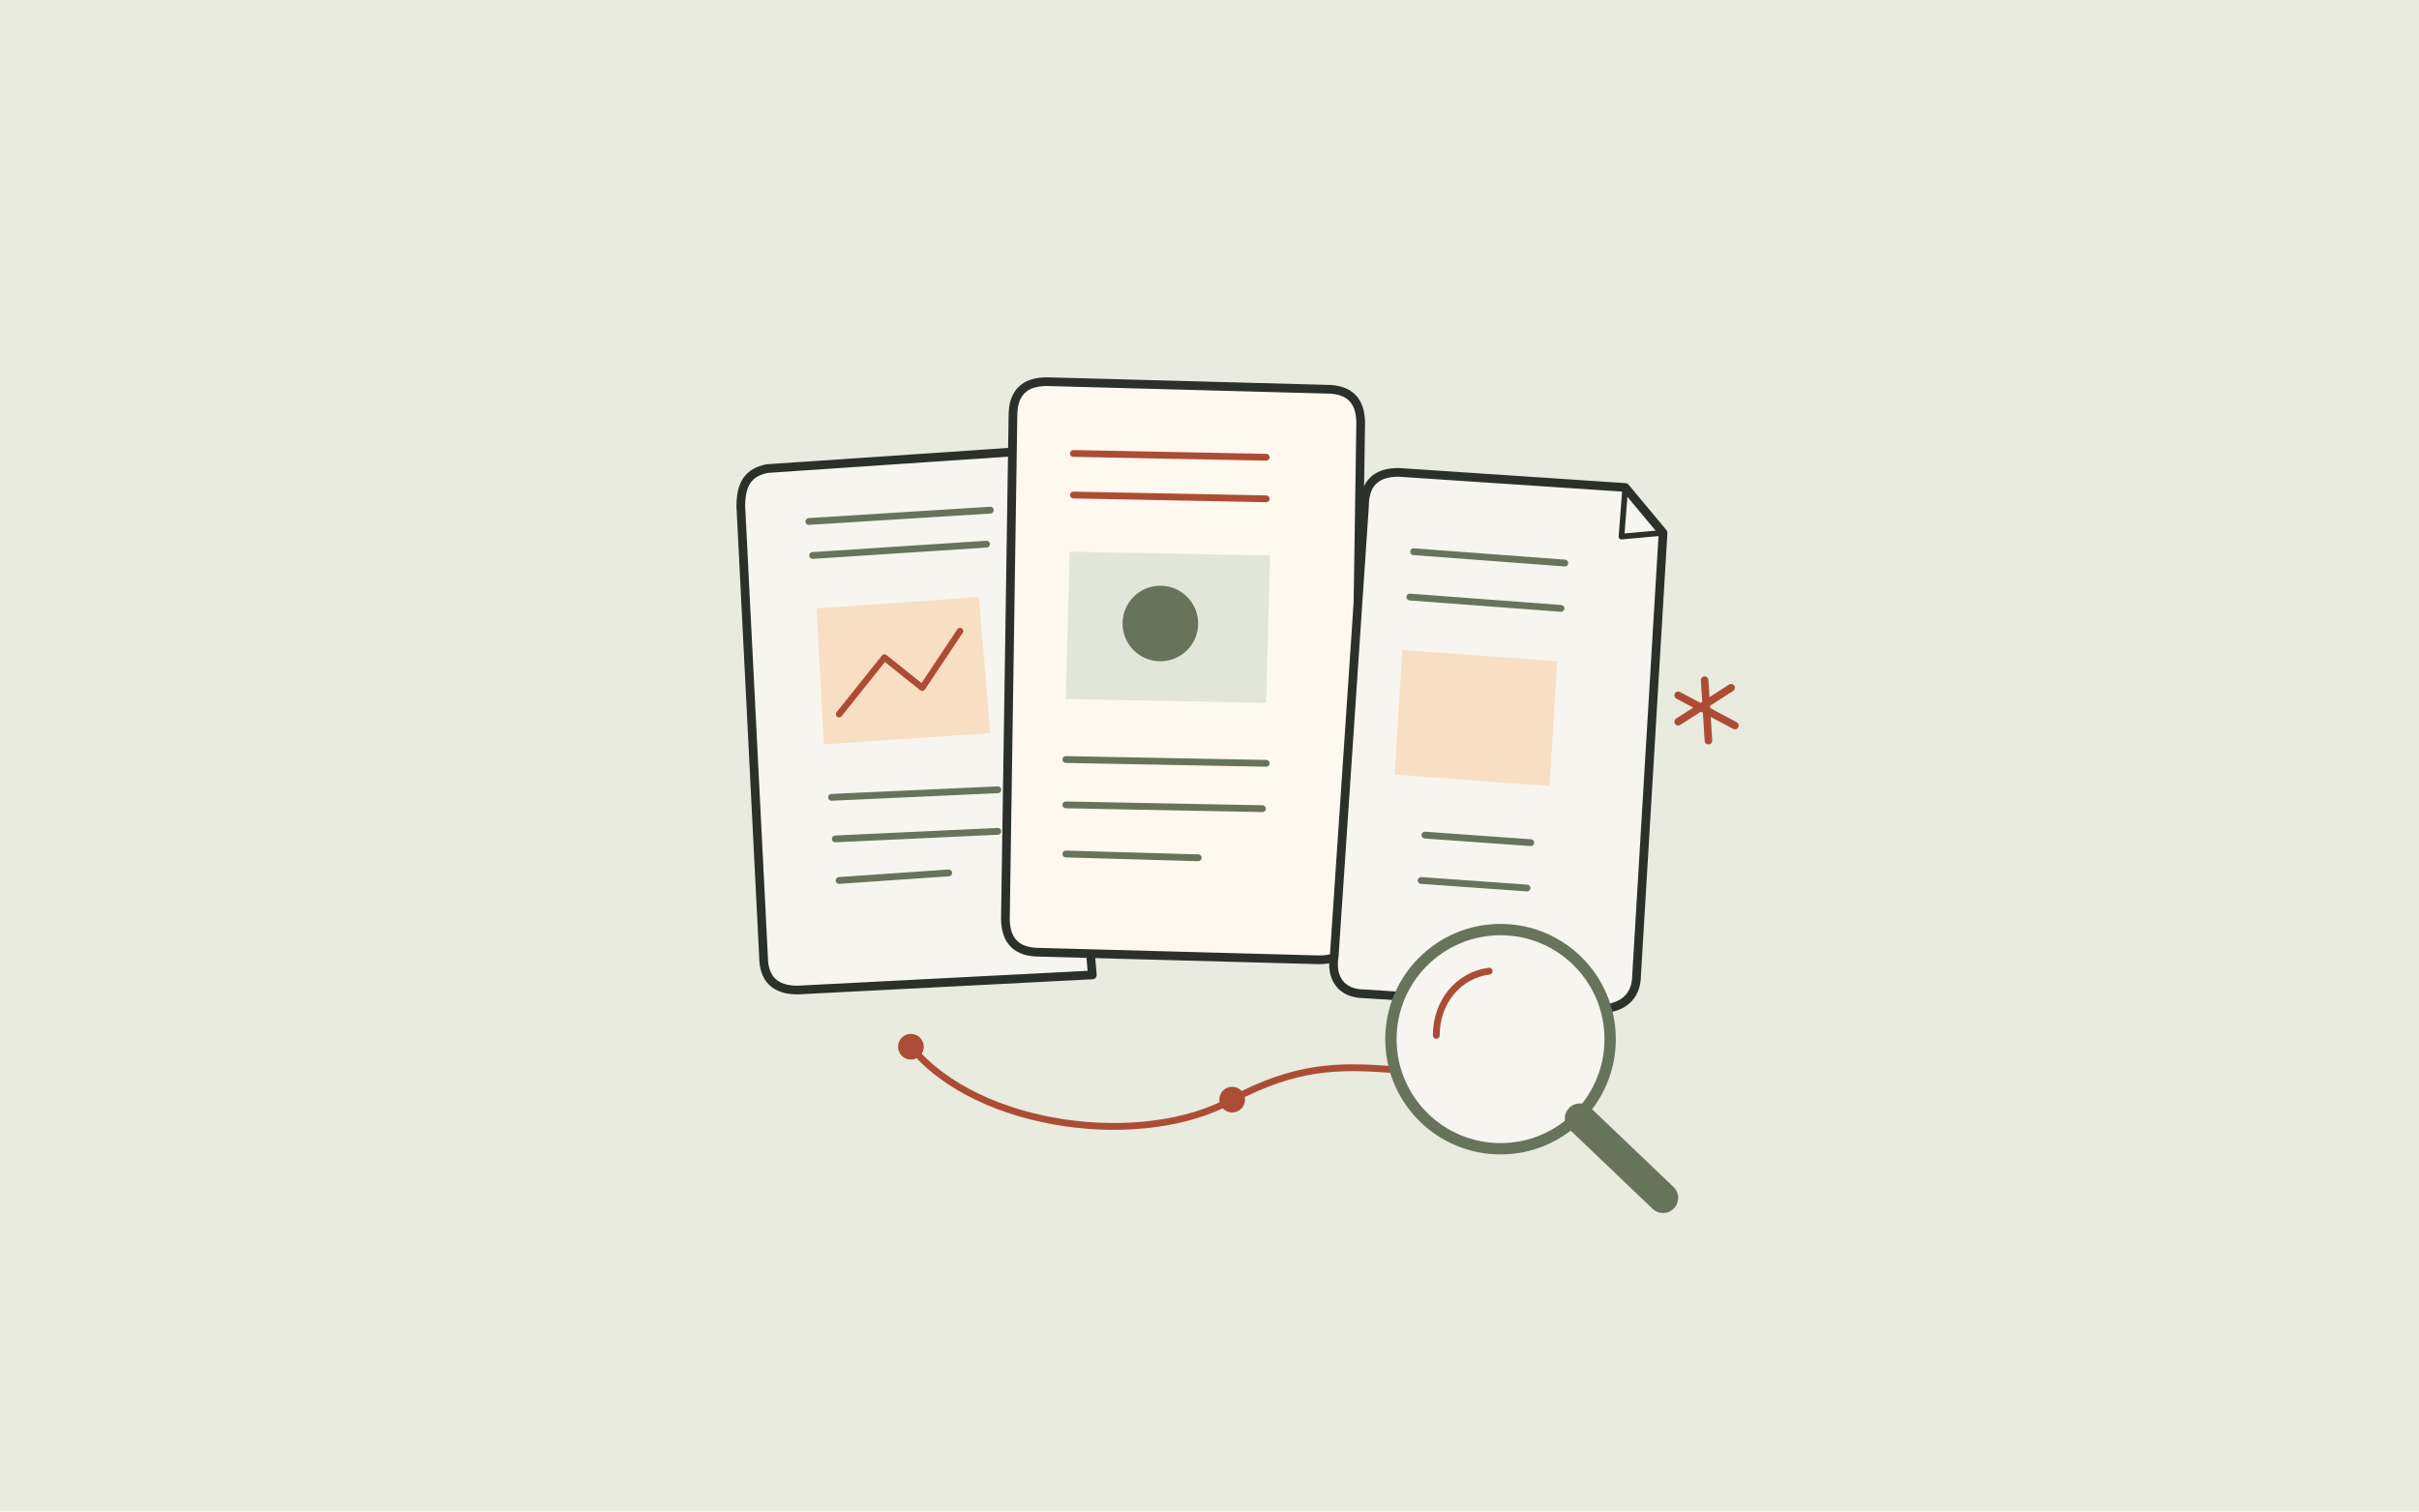
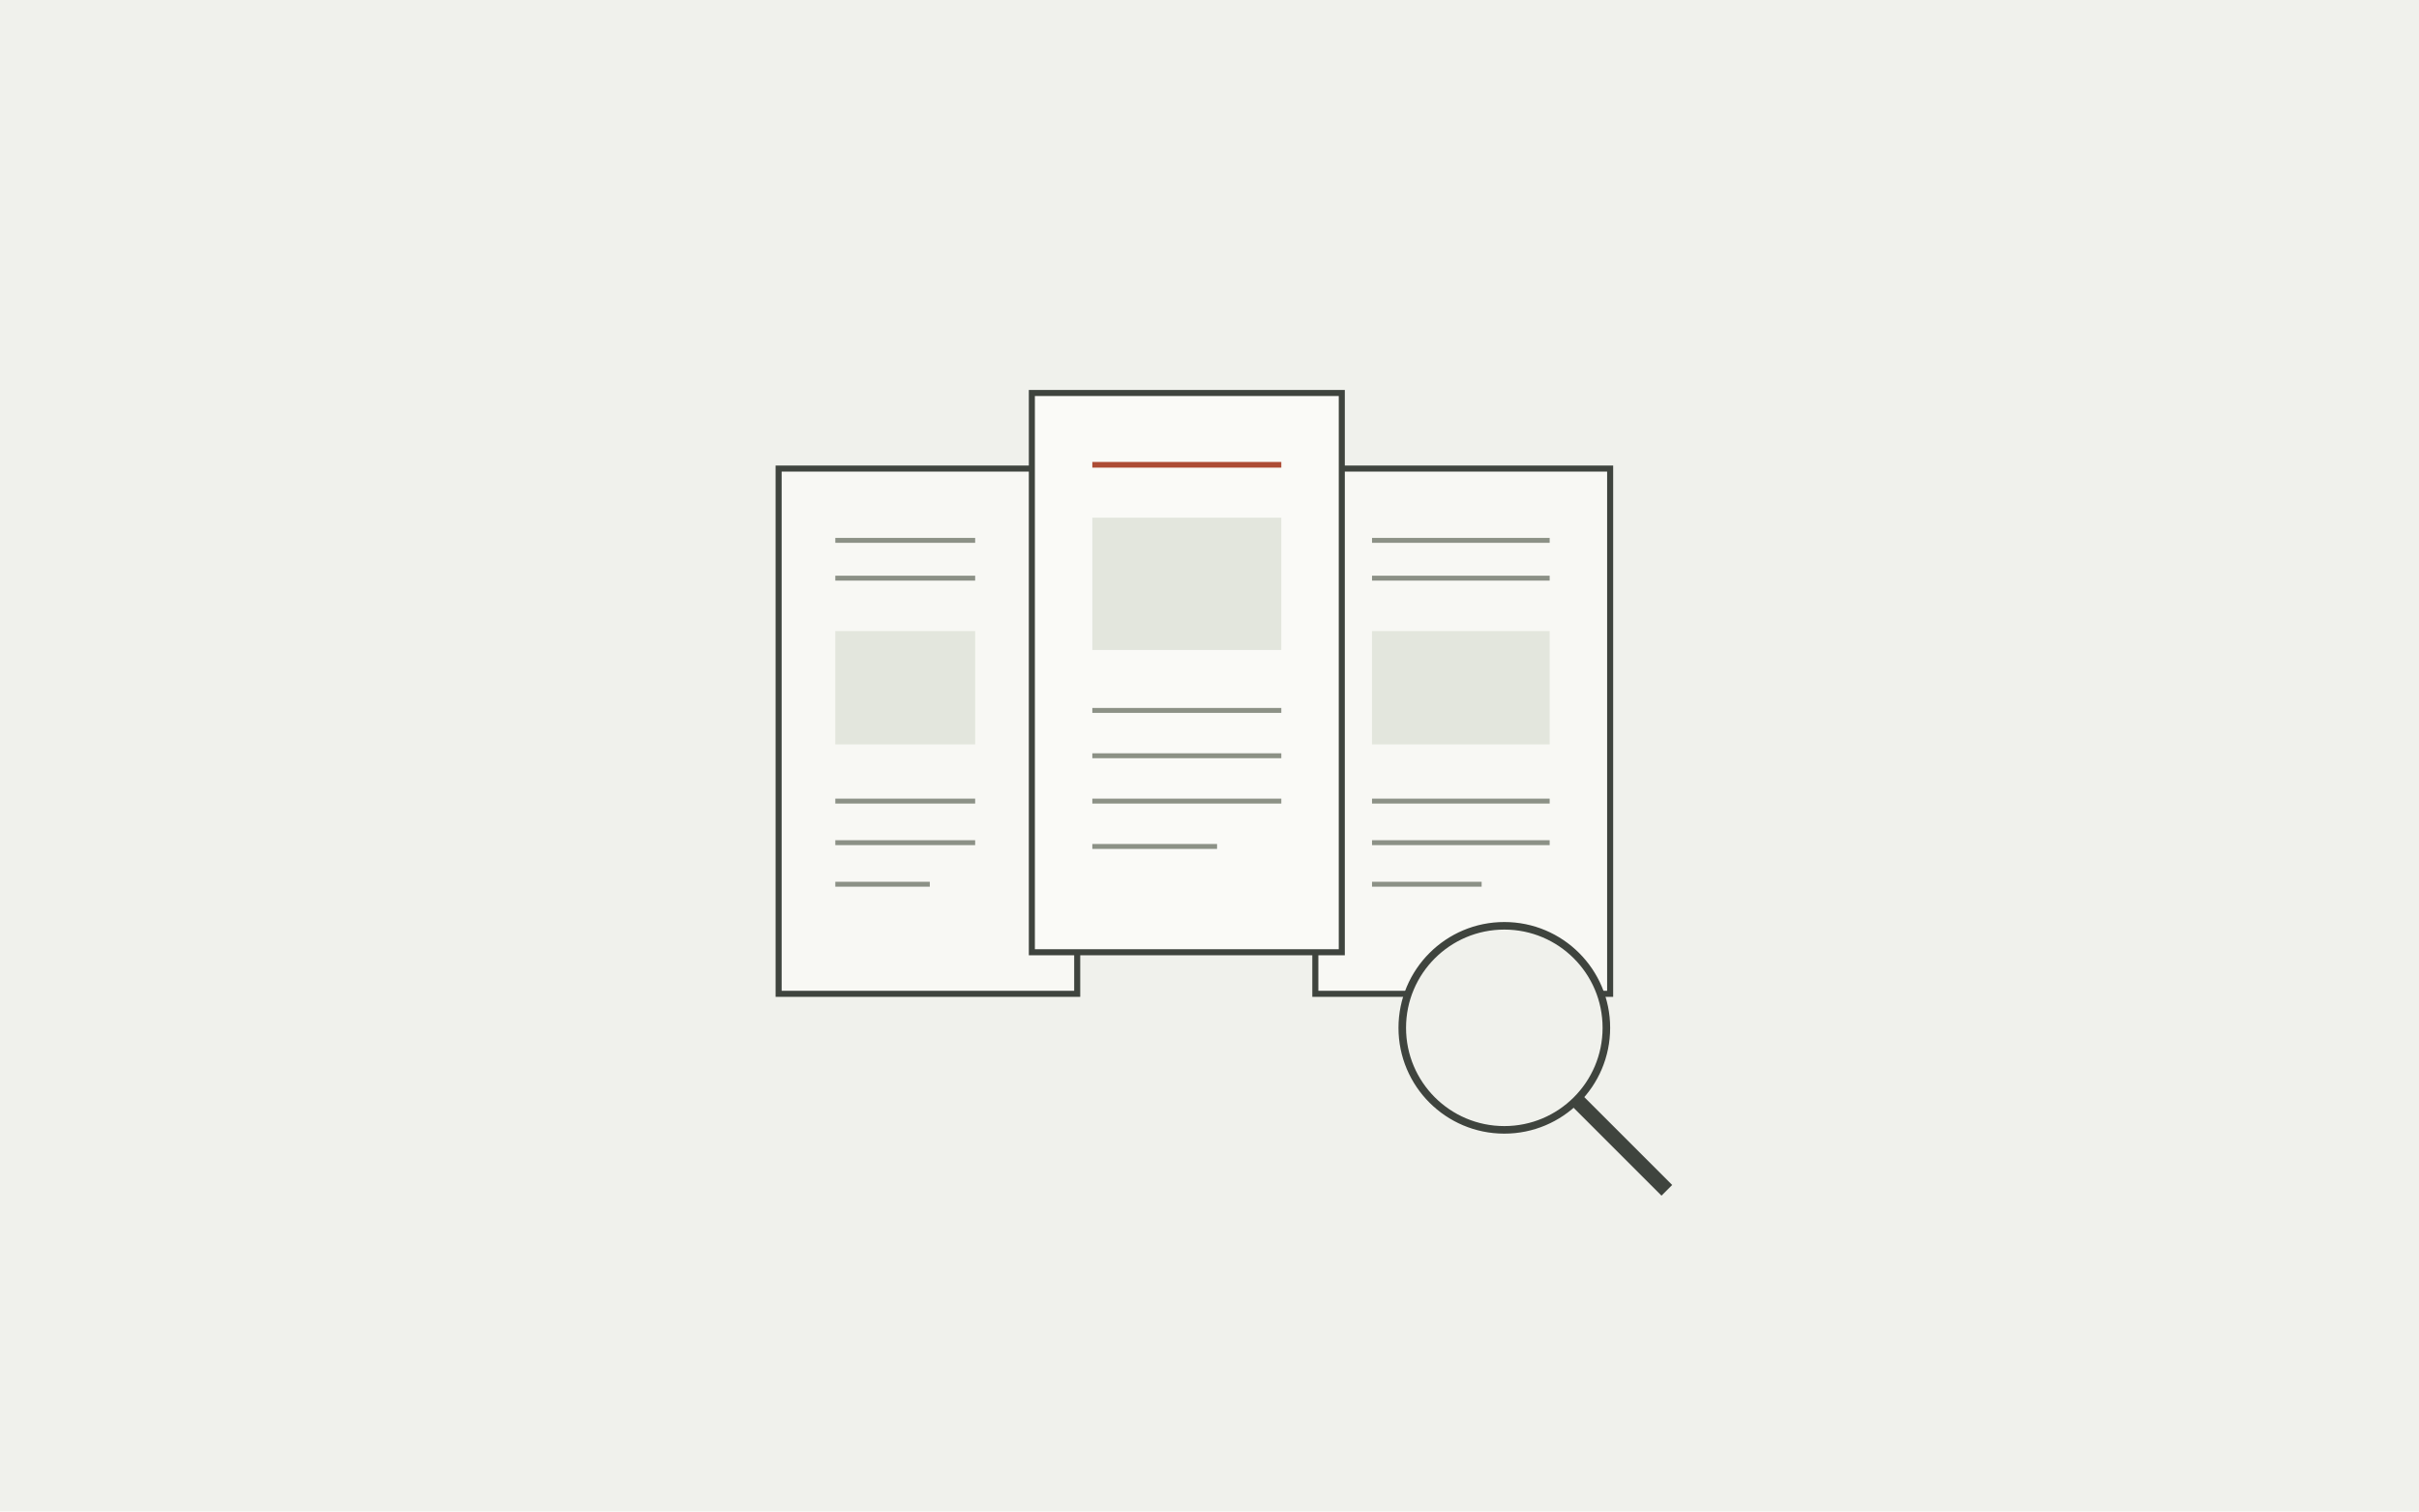
<svg xmlns="http://www.w3.org/2000/svg" viewBox="0 0 640 400" fill="none">
-   <path fill="#E8EBDD" d="M0 0h640v400H0z" />
-   <g stroke="#2B302A" stroke-width="2.3" stroke-linecap="round" stroke-linejoin="round">
-     <path d="m203 124 74-5 12 139-78 4c-6 0-9-3-9-9l-6-119c0-6 2-9 7-10Z" fill="#F7F5EF" />
-     <path d="m214 138 48-3m-47 12 46-3" stroke="#68735C" stroke-width="1.8" />
-     <path d="m216 161 43-3 3 36-44 3Z" fill="#F8DFC3" stroke="none" />
-     <path d="m222 189 12-15 10 8 10-15" stroke="#AD4C35" stroke-width="1.7" />
-     <path d="m220 211 44-2m-43 13 43-2m-42 13 29-2" stroke="#68735C" stroke-width="1.8" />
-     <path d="m277 101 74 2c6 0 9 3 9 9l-2 133c0 6-3 9-9 9l-74-2c-6 0-9-3-9-9l2-133c0-6 3-9 9-9Z" fill="#FFF8EE" />
-     <path d="m284 120 51 1m-51 10 51 1" stroke="#AD4C35" stroke-width="1.8" />
-     <path d="m283 146 53 1-1 39-53-1Z" fill="#E2E6D9" stroke="none" />
-     <circle cx="307" cy="165" r="10" fill="#68735C" stroke="none" />
-     <path d="m282 201 53 1m-53 11 52 1m-52 12 35 1" stroke="#68735C" stroke-width="1.8" />
-     <path d="m370 125 60 4 10 12-7 117c0 6-4 9-10 9l-62-4c-6 0-9-4-8-10l8-119c0-6 3-9 9-9Z" fill="#F7F5EF" />
-     <path d="m430 129-1 13 11-1" stroke-width="1.5" />
-     <path d="m374 146 40 3m-41 9 40 3" stroke="#68735C" stroke-width="1.8" />
-     <path d="m371 172 41 3-2 33-41-3Z" fill="#F8DFC3" stroke="none" />
-     <path d="m377 221 28 2m-29 10 28 2" stroke="#68735C" stroke-width="1.8" />
-     <path d="M241 277c18 22 62 27 85 14 17-9 28-9 42-8" stroke="#AD4C35" stroke-width="1.8" />
-     <circle cx="241" cy="277" r="3.4" fill="#AD4C35" stroke="none" />
-     <circle cx="326" cy="291" r="3.4" fill="#AD4C35" stroke="none" />
-     <circle cx="397" cy="275" r="29" fill="#F7F5EF" stroke="#68735C" stroke-width="3" />
-     <path d="m418 296 22 21" stroke="#68735C" stroke-width="8" />
-     <path d="M380 274c0-9 6-16 14-17" stroke="#AD4C35" stroke-width="1.8" />
-     <path d="m451 180 1 16m-8-12 15 8m-15-1 14-9" stroke="#AD4C35" stroke-width="2" />
+   <path fill="#F0F1EC" d="M0 0h640v400H0z" />
+   <g stroke="#3F443E" stroke-width="1.6" stroke-linejoin="miter">
+     <path d="M206 124h79v139h-79Z" fill="#F8F8F4" />
+     <path d="M348 124h78v139h-78Z" fill="#F8F8F4" />
+     <path d="M273 104h82v148h-82Z" fill="#FAFAF7" />
+     <path d="M221 143h37m-37 10h37m105-10h47m-47 10h47" stroke="#8C9186" stroke-width="1.3" />
+     <path d="M221 167h37v30h-37Zm142 0h47v30h-47Z" fill="#E3E6DD" stroke="none" />
+     <path d="M221 212h37m-37 11h37m-37 11h25m117-22h47m-47 11h47m-47 11h29" stroke="#8C9186" stroke-width="1.3" />
+     <path d="M289 123h50" stroke="#AD4C35" stroke-width="1.5" />
+     <path d="M289 137h50v35h-50Z" fill="#E3E6DD" stroke="none" />
+     <path d="M289 188h50m-50 12h50m-50 12h50m-50 12h33" stroke="#8C9186" stroke-width="1.3" />
+     <circle cx="398" cy="272" r="27" fill="#F0F1EC" stroke-width="2" />
+     <path d="m417 291 24 24" stroke-width="4" />
  </g>
</svg>
